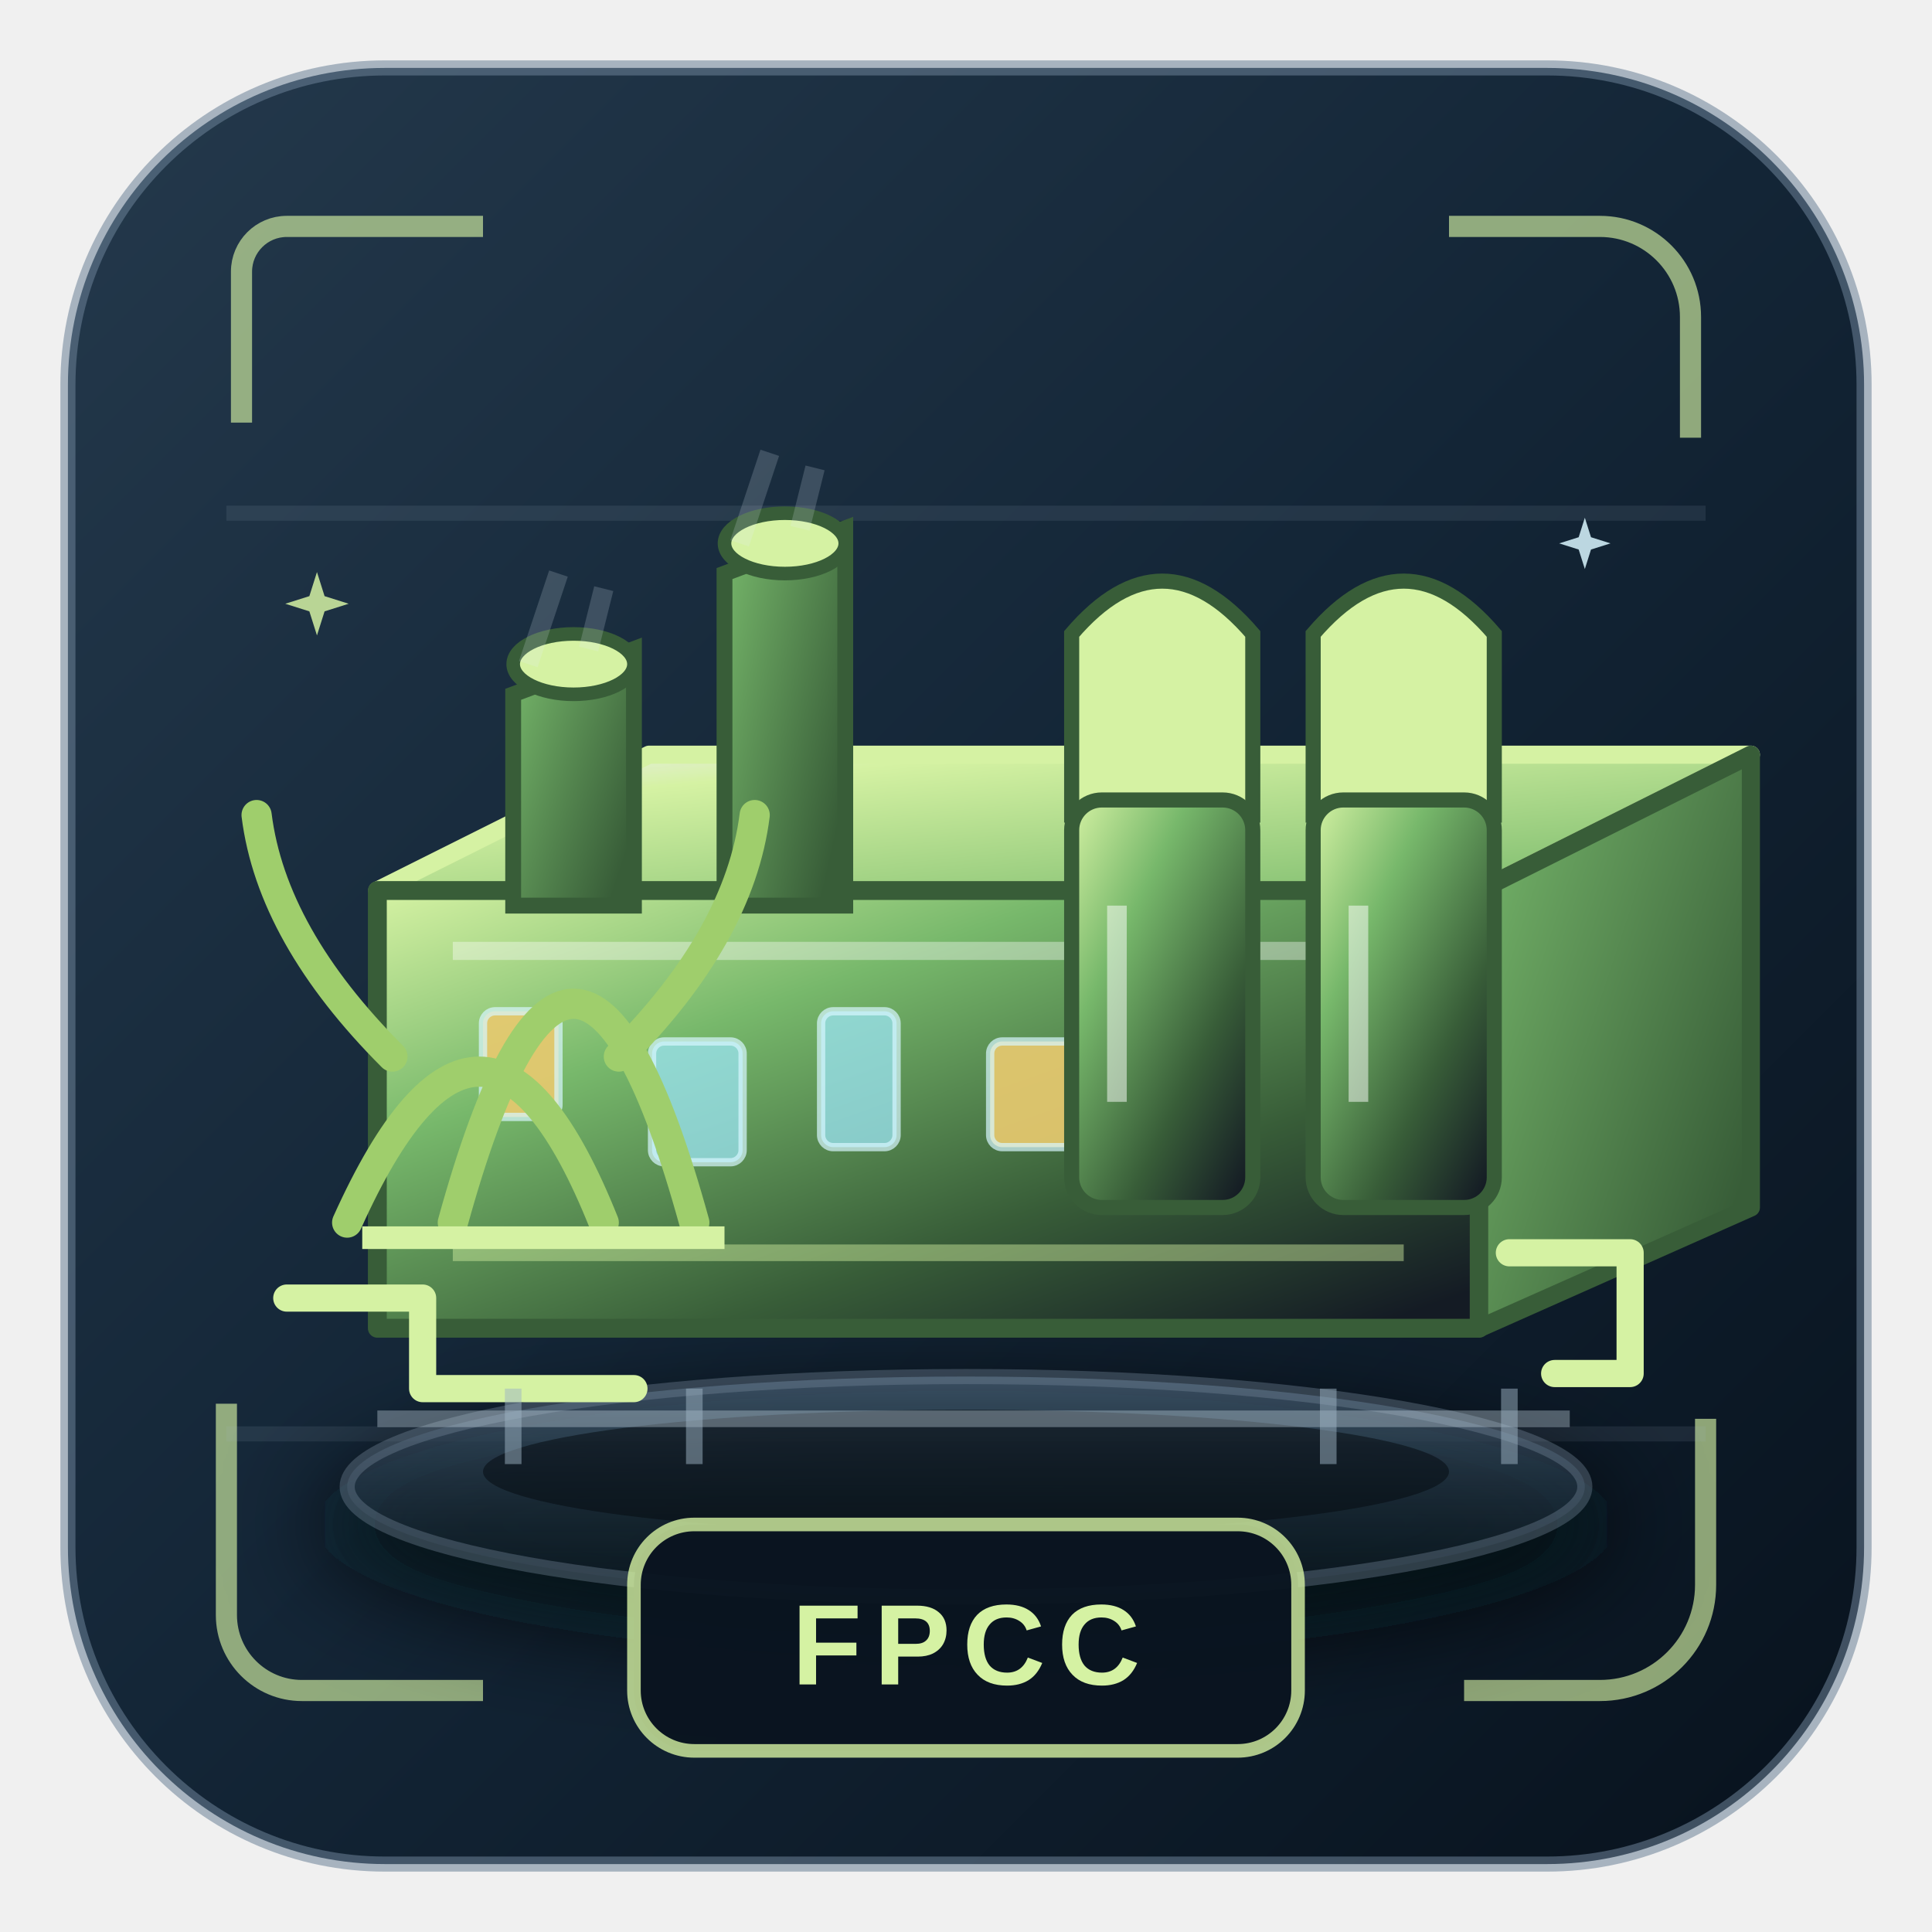
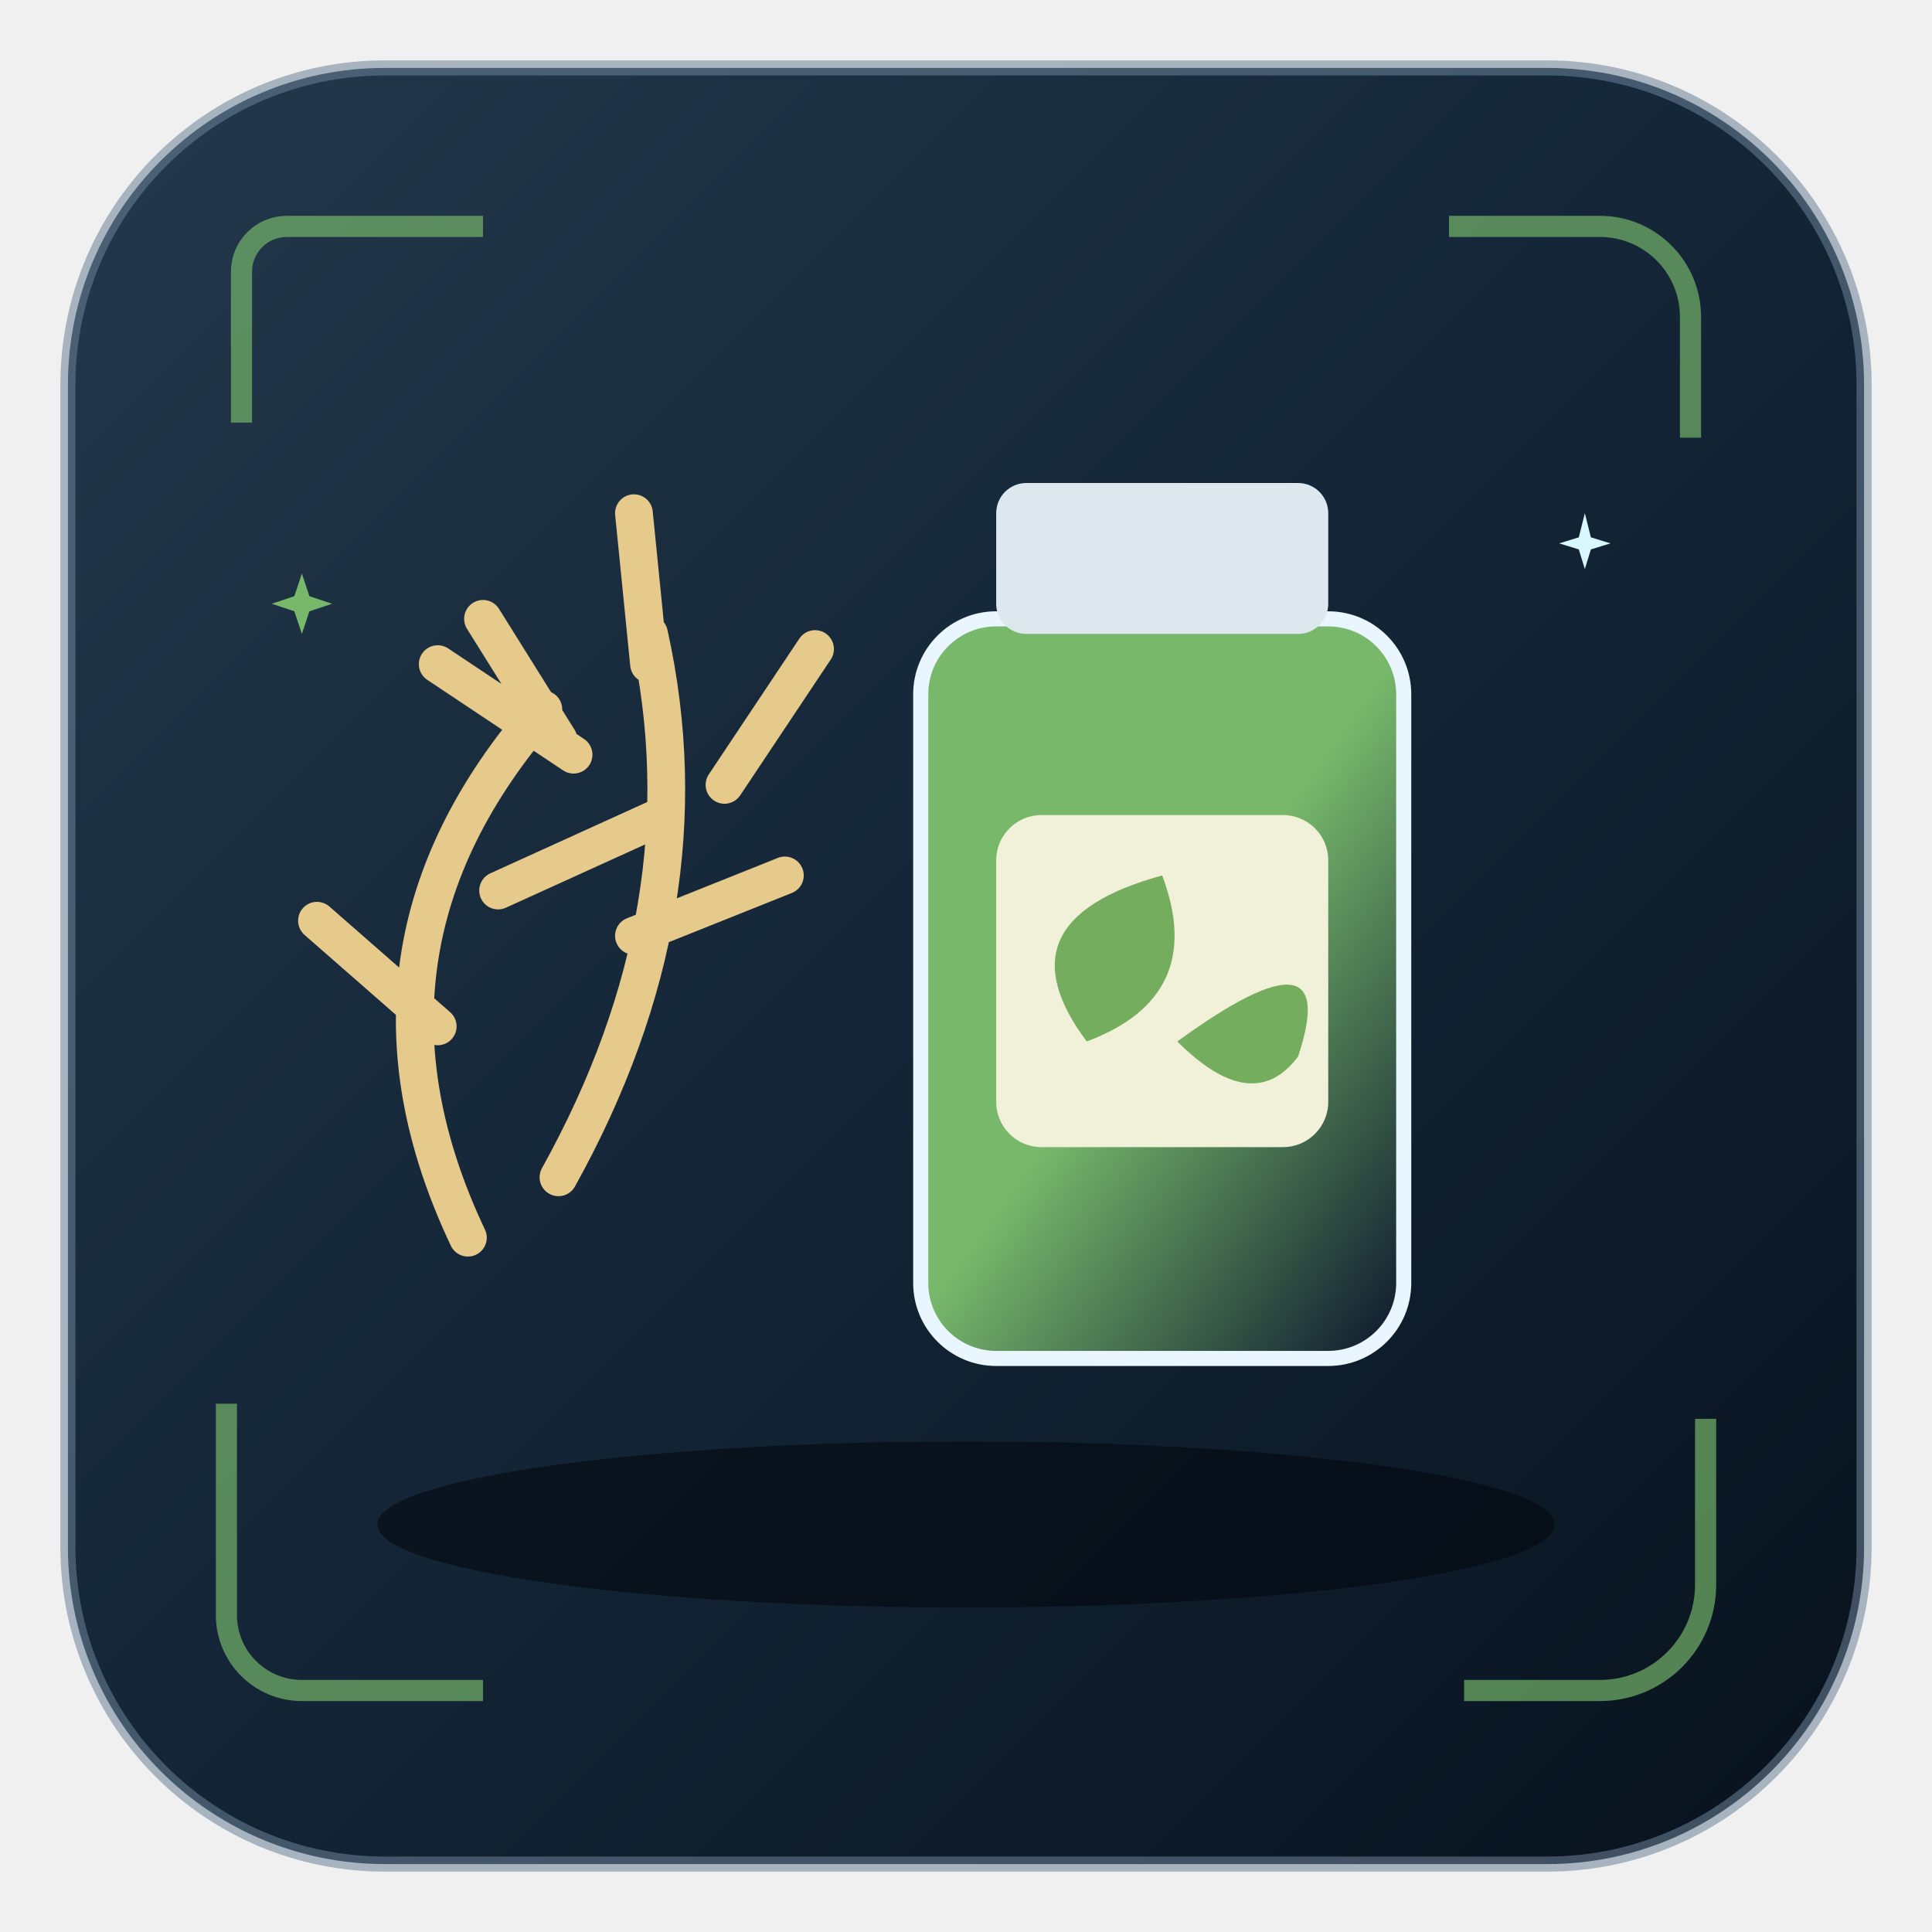
- <svg xmlns="http://www.w3.org/2000/svg" width="128" height="128" viewBox="0 0 128 128" role="img" aria-labelledby="omega-food-processing-cold-chain-title omega-food-processing-cold-chain-desc" data-omega-icon-kind="factory" data-omega-icon-id="FOOD_PROCESSING_COLD_CHAIN">
+ <svg xmlns="http://www.w3.org/2000/svg" width="128" height="128" viewBox="0 0 128 128" role="img" aria-labelledby="omega-food-processing-cold-chain-title omega-food-processing-cold-chain-desc" data-omega-icon-kind="factory" data-omega-icon-id="FOOD_PROCESSING_COLD_CHAIN" data-omega-icon-motif="grain-and-food-jar">
  <defs>
-     <linearGradient id="omega-food-processing-cold-chain-bg" x1="0" y1="0" x2="1" y2="1">
+     <linearGradient id="food-processing-cold-chain-bg" x1="0" y1="0" x2="1" y2="1">
      <stop offset="0" stop-color="#24394c" />
      <stop offset=".5" stop-color="#132536" />
      <stop offset="1" stop-color="#08121d" />
    </linearGradient>
-     <linearGradient id="omega-food-processing-cold-chain-metal" x1="0" y1="0" x2=".9" y2="1">
-       <stop offset="0" stop-color="#d5f2a3" />
-       <stop offset=".32" stop-color="#77b86b" />
-       <stop offset=".7" stop-color="#385d38" />
-       <stop offset="1" stop-color="#141b24" />
+     <linearGradient id="food-processing-cold-chain-accent" x1="0" y1="0" x2=".9" y2="1">
+       <stop offset="0" stop-color="#77b86b" />
+       <stop offset=".52" stop-color="#77b86b" />
+       <stop offset="1" stop-color="#142332" />
    </linearGradient>
-     <linearGradient id="omega-food-processing-cold-chain-top" x1="0" y1="0" x2="1" y2="1">
-       <stop offset="0" stop-color="#ffffff" stop-opacity=".9" />
-       <stop offset=".22" stop-color="#d5f2a3" />
-       <stop offset="1" stop-color="#77b86b" />
-     </linearGradient>
-     <linearGradient id="omega-food-processing-cold-chain-side" x1="0" y1="0" x2="1" y2=".7">
-       <stop offset="0" stop-color="#77b86b" />
-       <stop offset="1" stop-color="#385d38" />
-     </linearGradient>
-     <linearGradient id="omega-food-processing-cold-chain-floor" x1="0" y1="0" x2="0" y2="1">
-       <stop offset="0" stop-color="#41576b" stop-opacity=".85" />
-       <stop offset="1" stop-color="#172534" stop-opacity=".25" />
-     </linearGradient>
-     <filter id="omega-food-processing-cold-chain-shadow" x="-40%" y="-40%" width="180%" height="200%">
-       <feGaussianBlur stdDeviation="3.1" />
-     </filter>
  </defs>
-   <rect x="4.5" y="4.5" width="119" height="119" rx="21" fill="url(#omega-food-processing-cold-chain-bg)" stroke="#6b8297" stroke-opacity=".55" stroke-width="1" />
-   <path d="M16 28V18a3 3 0 0 1 3-3h13M96 15h10a6 6 0 0 1 6 6v8M15 93v14a5 5 0 0 0 5 5h12M97 112h9a7 7 0 0 0 7-7V94" fill="none" stroke="#d5f2a3" stroke-opacity=".65" stroke-width="1.4" />
-   <path d="M15 34H113M15 95H113" stroke="#a5bac8" stroke-opacity=".11" />
-   <ellipse cx="64" cy="101" rx="43" ry="8.8" fill="#02070d" opacity=".7" filter="url(#omega-food-processing-cold-chain-shadow)" />
-   <ellipse cx="64" cy="98.5" rx="41" ry="7.3" fill="url(#omega-food-processing-cold-chain-floor)" stroke="#75889a" stroke-opacity=".38" />
-   <ellipse cx="64" cy="97.5" rx="32" ry="4.1" fill="#030a10" opacity=".52" />
-   <g stroke-linejoin="round">
-     <path d="M25 59 43 50 116 50 98 59Z" fill="url(#omega-food-processing-cold-chain-top)" stroke="#d5f2a3" stroke-width="1.2" />
-     <path d="M25 59 98 59 98 88 25 88Z" fill="url(#omega-food-processing-cold-chain-metal)" stroke="#385d38" stroke-width="1.25" />
-     <path d="M98 59 116 50 116 80 98 88Z" fill="url(#omega-food-processing-cold-chain-side)" stroke="#385d38" stroke-width="1.2" />
-     <path d="M30 63H93" stroke="#fff" stroke-opacity=".38" stroke-width="1.2" />
-     <path d="M30 83H93" stroke="#d5f2a3" stroke-opacity=".45" stroke-width="1.1" />
+   <rect x="4.5" y="4.5" width="119" height="119" rx="21" fill="url(#food-processing-cold-chain-bg)" stroke="#6b8297" stroke-opacity=".55" />
+   <path d="M16 28V18a3 3 0 0 1 3-3h13M96 15h10a6 6 0 0 1 6 6v8M15 93v14a5 5 0 0 0 5 5h12M97 112h9a7 7 0 0 0 7-7V94" fill="none" stroke="#77b86b" stroke-opacity=".68" stroke-width="1.4" />
+   <ellipse cx="64" cy="101" rx="39" ry="5.5" fill="#02070d" opacity=".58" />
+   <g stroke-linecap="round" stroke-linejoin="round">
+     <path d="M31 82Q22 63 36 47M37 78Q47 60 43 42M29 68 21 61M33 59 44 54M38 50 29 44M42 62 52 58M37 49 32 41M43 44 42 34M48 52 54 43" fill="none" stroke="#e6ca8b" stroke-width="2.5" />
+     <rect x="61" y="41" width="32" height="49" rx="5" fill="url(#food-processing-cold-chain-accent)" stroke="#eaf6ff" />
+     <rect x="66" y="32" width="22" height="10" rx="2" fill="#dce8ed" />
+     <rect x="66" y="54" width="22" height="22" rx="3" fill="#f1f0d9" />
+     <path d="M77 58Q66 61 72 69 80 66 77 58ZM78 69Q89 61 86 70 83 74 78 69Z" fill="#74ad5e" />
  </g>
-   <rect x="32.0" y="67" width="5" height="7" rx=".8" fill="#e6c96f" fill-opacity=".92" stroke="#d7f7ff" stroke-opacity=".7" stroke-width=".55" />
-   <rect x="43.2" y="69" width="6" height="8" rx=".8" fill="#9be4f3" fill-opacity=".75" stroke="#d7f7ff" stroke-opacity=".7" stroke-width=".55" />
-   <rect x="54.4" y="67" width="5" height="9" rx=".8" fill="#9be4f3" fill-opacity=".75" stroke="#d7f7ff" stroke-opacity=".7" stroke-width=".55" />
-   <rect x="65.6" y="69" width="6" height="7" rx=".8" fill="#e6c96f" fill-opacity=".92" stroke="#d7f7ff" stroke-opacity=".7" stroke-width=".55" />
-   <rect x="76.8" y="67" width="5" height="8" rx=".8" fill="#9be4f3" fill-opacity=".75" stroke="#d7f7ff" stroke-opacity=".7" stroke-width=".55" />
-   <path d="M34 60V46L42 43V60Z" fill="url(#omega-food-processing-cold-chain-side)" stroke="#385d38" stroke-width="1.05" />
-   <ellipse cx="38" cy="44" rx="4" ry="2" fill="#d5f2a3" stroke="#385d38" stroke-width=".9" />
-   <path d="M35 44l2-6M39 43l1-4" stroke="#e7f3fb" stroke-opacity=".18" stroke-width="1.3" />
-   <path d="M48 60V38L56 35V60Z" fill="url(#omega-food-processing-cold-chain-side)" stroke="#385d38" stroke-width="1.05" />
-   <ellipse cx="52" cy="36" rx="4" ry="2" fill="#d5f2a3" stroke="#385d38" stroke-width=".9" />
-   <path d="M49 36l2-6M53 35l1-4" stroke="#e7f3fb" stroke-opacity=".18" stroke-width="1.3" />
-   <path d="M71 54V42Q77 35 83 42V54Z" fill="#d5f2a3" stroke="#385d38" stroke-width="1" />
-   <rect x="71" y="53" width="12" height="27" rx="2" fill="url(#omega-food-processing-cold-chain-metal)" stroke="#385d38" stroke-width="1" />
-   <path d="M74 60V73" stroke="#fff" stroke-opacity=".5" stroke-width="1.3" />
-   <path d="M87 54V42Q93 35 99 42V54Z" fill="#d5f2a3" stroke="#385d38" stroke-width="1" />
-   <rect x="87" y="53" width="12" height="27" rx="2" fill="url(#omega-food-processing-cold-chain-metal)" stroke="#385d38" stroke-width="1" />
-   <path d="M90 60V73" stroke="#fff" stroke-opacity=".5" stroke-width="1.3" />
-   <path d="M23 81q9-20 17 0M30 81q8-29 16 0M26 70q-8-8-9-16M41 70q8-8 9-16" fill="none" stroke="#9fce6c" stroke-width="2" stroke-linecap="round" />
-   <path d="M24 82h24" stroke="#d5f2a3" stroke-width="1.5" />
-   <path d="M19 86H28V92H42M100 83H108V91H103" fill="none" stroke="#d5f2a3" stroke-width="1.8" stroke-linecap="round" stroke-linejoin="round" />
-   <path d="M25 94H104" stroke="#d2e3ed" stroke-opacity=".35" stroke-width="1.1" />
-   <path d="M34 92V97M46 92V97M88 92V97M100 92V97" stroke="#9eb4c4" stroke-opacity=".5" stroke-width="1.1" />
-   <rect x="42" y="101" width="44" height="15" rx="4" fill="#0a1420" fill-opacity=".95" stroke="#d5f2a3" stroke-opacity=".8" stroke-width=".9" />
-   <text x="64" y="111.6" text-anchor="middle" font-family="Arial,Helvetica,sans-serif" font-size="7.6" font-weight="800" letter-spacing=".8" fill="#d5f2a3">FPCC</text>
-   <path d="M21 37.9L21.504 39.496 23.1 40 21.504 40.504 21 42.1 20.496 40.504 18.9 40 20.496 39.496Z" fill="#d5f2a3" opacity=".85" />
-   <path d="M105 34.3L105.408 35.592 106.7 36 105.408 36.408 105 37.7 104.592 36.408 103.3 36 104.592 35.592Z" fill="#d9f7ff" opacity=".85" />
+   <path d="M20 38 20.5 39.5 22 40 20.5 40.5 20 42 19.5 40.5 18 40 19.5 39.5Z" fill="#77b86b" />
+   <path d="M105 34 105.4 35.6 106.7 36 105.4 36.4 105 37.7 104.6 36.4 103.3 36 104.6 35.6Z" fill="#d9f7ff" />
</svg>
